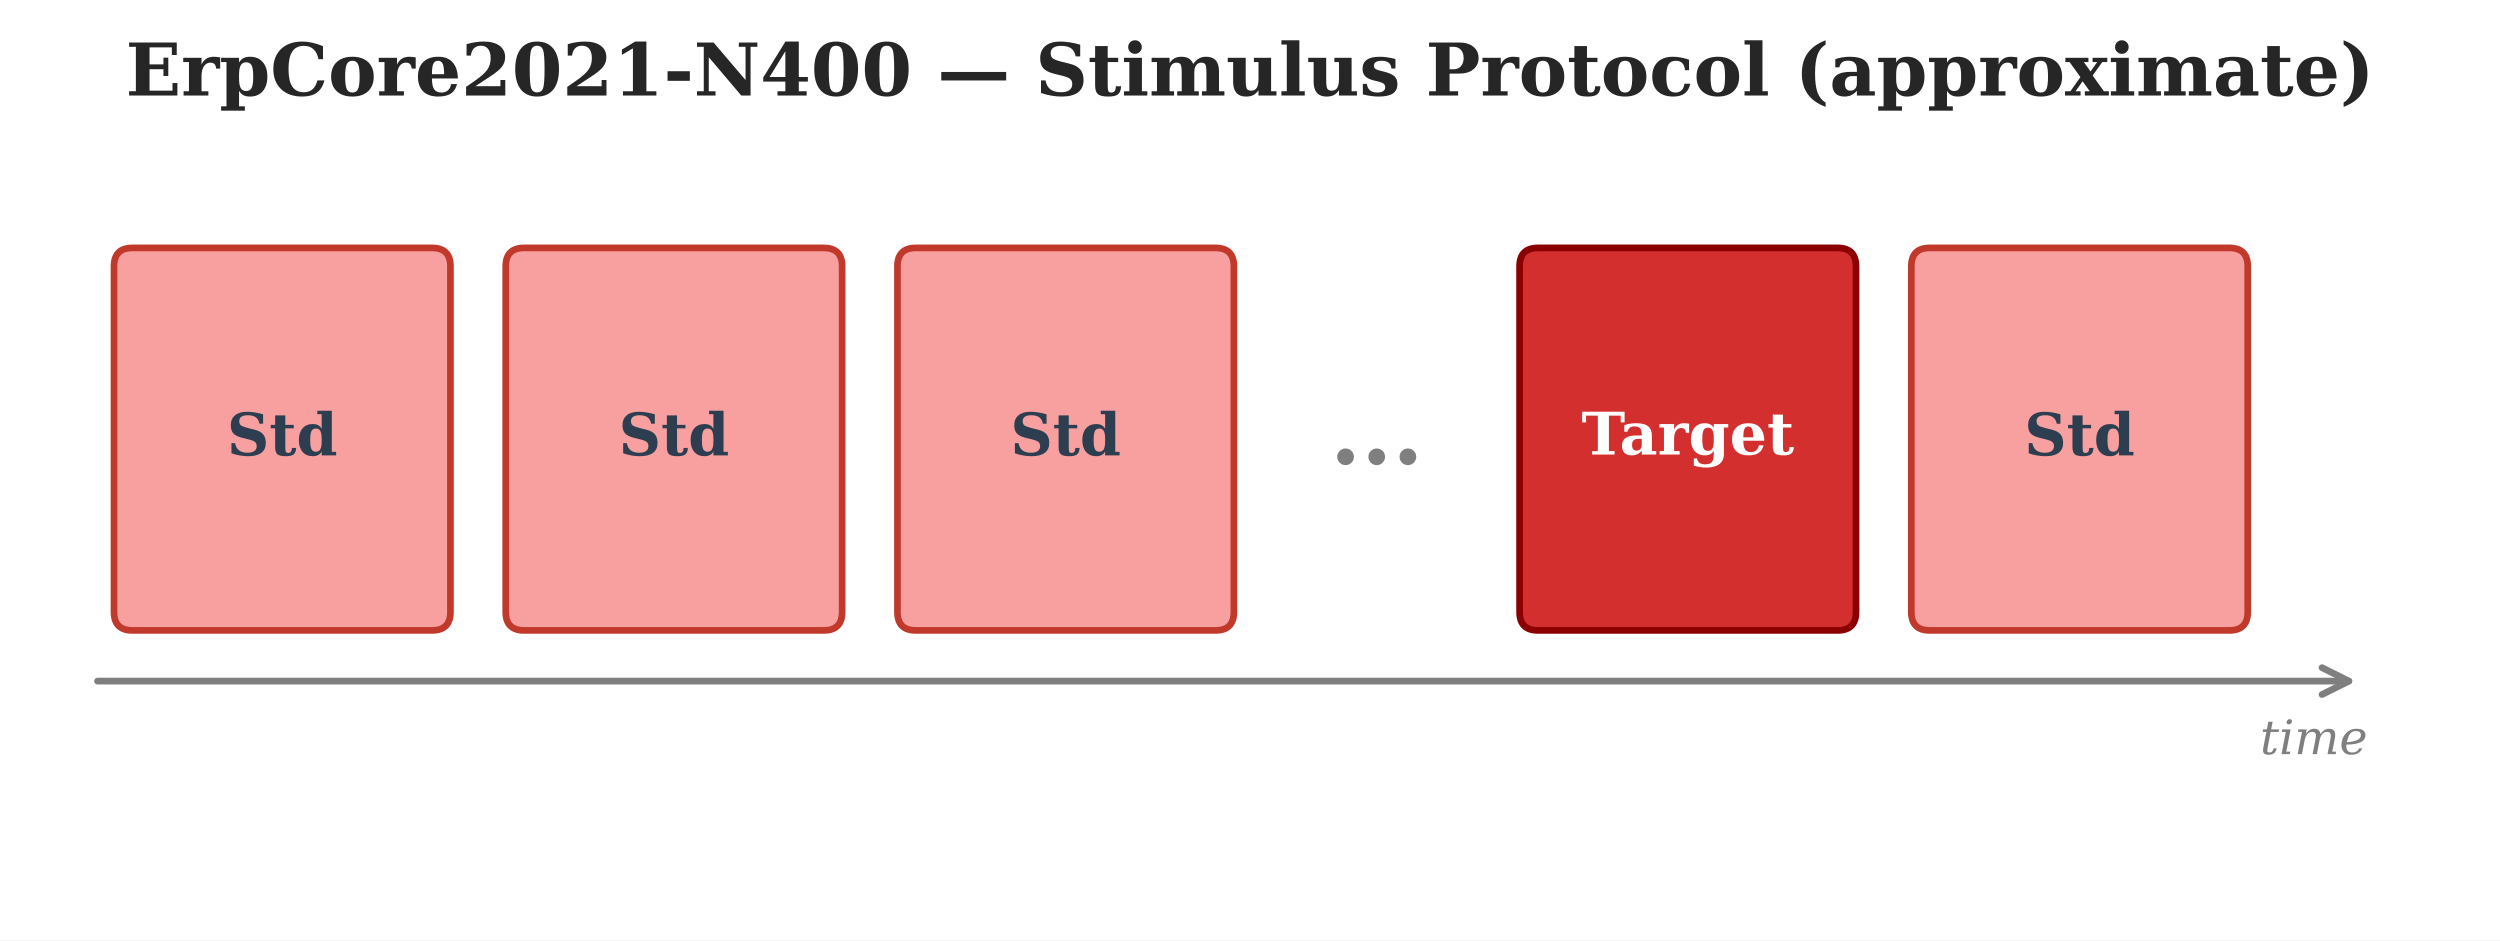
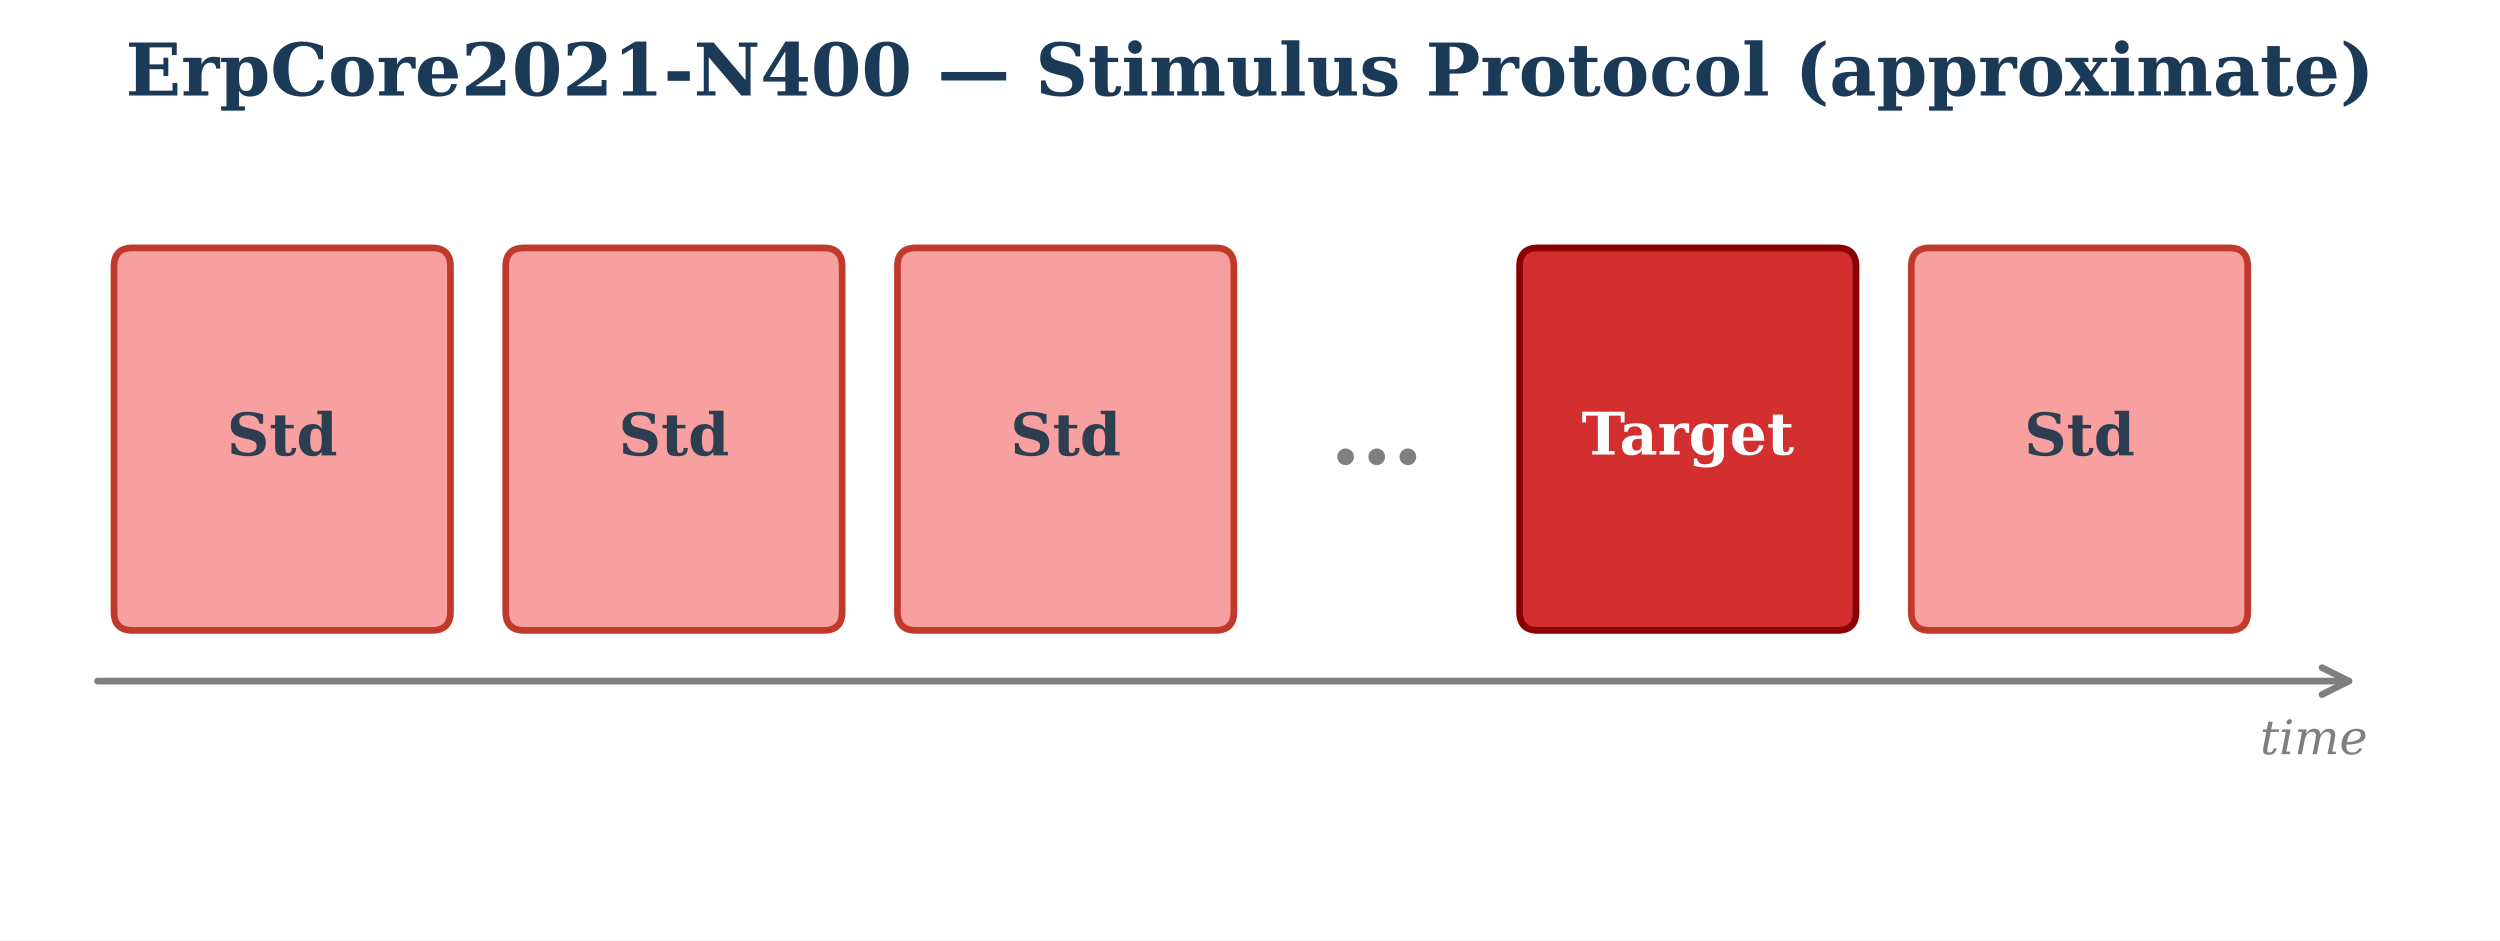
<svg xmlns="http://www.w3.org/2000/svg" xmlns:xlink="http://www.w3.org/1999/xlink" width="446.934pt" height="168.098pt" viewBox="0 0 446.934 168.098" version="1.1">
  <defs>
    <style type="text/css">*{stroke-linejoin: round; stroke-linecap: butt}</style>
  </defs>
  <g id="figure_1">
    <g id="patch_1">
      <path d="M 0 168.098  L 446.934 168.098  L 446.934 0  L 0 0  z " style="fill: #ffffff" />
    </g>
    <g id="axes_1">
      <g id="patch_2">
-         <path d="M 23.677 112.701  L 77.229 112.701  Q 80.525 112.701 80.525 109.406  L 80.525 47.615  Q 80.525 44.32 77.229 44.32  L 23.677 44.32  Q 20.382 44.32 20.382 47.615  L 20.382 109.406  Q 20.382 112.701 23.677 112.701  z " clip-path="url(#p99628ca2be)" style="fill: #f8a0a0; stroke: #c0392b; stroke-width: 1.2" />
+         <path d="M 23.677 112.701  L 77.229 112.701  Q 80.525 112.701 80.525 109.406  L 80.525 47.615  Q 80.525 44.32 77.229 44.32  L 23.677 44.32  Q 20.382 44.32 20.382 47.615  L 20.382 109.406  Q 20.382 112.701 23.677 112.701  z " clip-path="url(#pcf650ef165)" style="fill: #f8a0a0; stroke: #c0392b; stroke-width: 1.2" />
      </g>
      <g id="patch_3">
-         <path d="M 93.707 112.701  L 147.259 112.701  Q 150.554 112.701 150.554 109.406  L 150.554 47.615  Q 150.554 44.32 147.259 44.32  L 93.707 44.32  Q 90.411 44.32 90.411 47.615  L 90.411 109.406  Q 90.411 112.701 93.707 112.701  z " clip-path="url(#p99628ca2be)" style="fill: #f8a0a0; stroke: #c0392b; stroke-width: 1.2" />
+         <path d="M 93.707 112.701  L 147.259 112.701  Q 150.554 112.701 150.554 109.406  L 150.554 47.615  Q 150.554 44.32 147.259 44.32  L 93.707 44.32  Q 90.411 44.32 90.411 47.615  L 90.411 109.406  Q 90.411 112.701 93.707 112.701  z " clip-path="url(#pcf650ef165)" style="fill: #f8a0a0; stroke: #c0392b; stroke-width: 1.2" />
      </g>
      <g id="patch_4">
-         <path d="M 163.736 112.701  L 217.288 112.701  Q 220.584 112.701 220.584 109.406  L 220.584 47.615  Q 220.584 44.32 217.288 44.32  L 163.736 44.32  Q 160.441 44.32 160.441 47.615  L 160.441 109.406  Q 160.441 112.701 163.736 112.701  z " clip-path="url(#p99628ca2be)" style="fill: #f8a0a0; stroke: #c0392b; stroke-width: 1.2" />
+         <path d="M 163.736 112.701  L 217.288 112.701  Q 220.584 112.701 220.584 109.406  L 220.584 47.615  Q 220.584 44.32 217.288 44.32  L 163.736 44.32  Q 160.441 44.32 160.441 47.615  L 160.441 109.406  Q 160.441 112.701 163.736 112.701  z " clip-path="url(#pcf650ef165)" style="fill: #f8a0a0; stroke: #c0392b; stroke-width: 1.2" />
      </g>
      <g id="patch_5">
-         <path d="M 274.959 112.701  L 328.511 112.701  Q 331.807 112.701 331.807 109.406  L 331.807 47.615  Q 331.807 44.32 328.511 44.32  L 274.959 44.32  Q 271.664 44.32 271.664 47.615  L 271.664 109.406  Q 271.664 112.701 274.959 112.701  z " clip-path="url(#p99628ca2be)" style="fill: #d32f2f; stroke: #8b0000; stroke-width: 1.2" />
+         <path d="M 274.959 112.701  L 328.511 112.701  Q 331.807 112.701 331.807 109.406  L 331.807 47.615  Q 331.807 44.32 328.511 44.32  L 274.959 44.32  Q 271.664 44.32 271.664 47.615  L 271.664 109.406  Q 271.664 112.701 274.959 112.701  z " clip-path="url(#pcf650ef165)" style="fill: #d32f2f; stroke: #8b0000; stroke-width: 1.2" />
      </g>
      <g id="patch_6">
-         <path d="M 344.989 112.701  L 398.541 112.701  Q 401.836 112.701 401.836 109.406  L 401.836 47.615  Q 401.836 44.32 398.541 44.32  L 344.989 44.32  Q 341.693 44.32 341.693 47.615  L 341.693 109.406  Q 341.693 112.701 344.989 112.701  z " clip-path="url(#p99628ca2be)" style="fill: #f8a0a0; stroke: #c0392b; stroke-width: 1.2" />
+         <path d="M 344.989 112.701  L 398.541 112.701  Q 401.836 112.701 401.836 109.406  L 401.836 47.615  Q 401.836 44.32 398.541 44.32  L 344.989 44.32  Q 341.693 44.32 341.693 47.615  L 341.693 109.406  Q 341.693 112.701 344.989 112.701  z " clip-path="url(#pcf650ef165)" style="fill: #f8a0a0; stroke: #c0392b; stroke-width: 1.2" />
      </g>
      <g id="text_1">
-         <g clip-path="url(#p99628ca2be)">
+         <g clip-path="url(#pcf650ef165)">
          <g style="fill: #2c3e50" transform="translate(40.56621 81.40781) scale(0.105 -0.105)">
            <defs>
              <path id="DejaVuSerif-Bold-53" d="M 494 225  L 494 1331  L 891 1331  Q 981 806 1318 547  Q 1656 288 2253 288  Q 2738 288 2991 472  Q 3244 656 3244 1013  Q 3244 1294 3072 1450  Q 2900 1606 2363 1741  L 1663 1913  Q 978 2088 700 2398  Q 422 2709 422 3284  Q 422 3978 883 4364  Q 1344 4750 2175 4750  Q 2584 4750 3026 4681  Q 3469 4613 3944 4475  L 3944 3444  L 3547 3444  Q 3456 3925 3150 4148  Q 2844 4372 2278 4372  Q 1816 4372 1580 4211  Q 1344 4050 1344 3731  Q 1344 3441 1506 3289  Q 1669 3138 2303 2975  L 3003 2803  Q 3653 2641 3945 2297  Q 4238 1953 4238 1350  Q 4238 644 3750 276  Q 3263 -91 2316 -91  Q 1859 -91 1409 -12  Q 959 66 494 225  z " transform="scale(0.015625)" />
              <path id="DejaVuSerif-Bold-74" d="M 634 2944  L 153 2944  L 153 3322  L 634 3322  L 634 4353  L 1741 4353  L 1741 3322  L 2663 3322  L 2663 2944  L 1741 2944  L 1741 909  Q 1741 475 1809 369  Q 1878 263 2059 263  Q 2259 263 2356 397  Q 2453 531 2459 813  L 2925 813  Q 2897 313 2651 111  Q 2406 -91 1806 -91  Q 1122 -91 878 123  Q 634 338 634 909  L 634 2944  z " transform="scale(0.015625)" />
              <path id="DejaVuSerif-Bold-64" d="M 2747 1497  L 2747 1825  Q 2747 2406 2597 2665  Q 2447 2925 2119 2925  Q 1775 2925 1636 2651  Q 1497 2378 1497 1663  Q 1497 947 1637 672  Q 1778 397 2119 397  Q 2447 397 2597 656  Q 2747 916 2747 1497  z M 3853 378  L 4325 378  L 4325 0  L 2747 0  L 2747 422  Q 2606 163 2367 36  Q 2128 -91 1778 -91  Q 1072 -91 667 378  Q 263 847 263 1663  Q 263 2481 667 2947  Q 1072 3413 1778 3413  Q 2128 3413 2367 3286  Q 2606 3159 2747 2900  L 2747 4488  L 2272 4488  L 2272 4863  L 3853 4863  L 3853 378  z " transform="scale(0.015625)" />
            </defs>
            <use xlink:href="#DejaVuSerif-Bold-53" />
            <use xlink:href="#DejaVuSerif-Bold-74" transform="translate(72.2168 0)" />
            <use xlink:href="#DejaVuSerif-Bold-64" transform="translate(118.4082 0)" />
          </g>
        </g>
      </g>
      <g id="text_2">
-         <g clip-path="url(#p99628ca2be)">
+         <g clip-path="url(#pcf650ef165)">
          <g style="fill: #2c3e50" transform="translate(110.5956 81.40781) scale(0.105 -0.105)">
            <use xlink:href="#DejaVuSerif-Bold-53" />
            <use xlink:href="#DejaVuSerif-Bold-74" transform="translate(72.2168 0)" />
            <use xlink:href="#DejaVuSerif-Bold-64" transform="translate(118.4082 0)" />
          </g>
        </g>
      </g>
      <g id="text_3">
-         <g clip-path="url(#p99628ca2be)">
+         <g clip-path="url(#pcf650ef165)">
          <g style="fill: #2c3e50" transform="translate(180.625 81.40781) scale(0.105 -0.105)">
            <use xlink:href="#DejaVuSerif-Bold-53" />
            <use xlink:href="#DejaVuSerif-Bold-74" transform="translate(72.2168 0)" />
            <use xlink:href="#DejaVuSerif-Bold-64" transform="translate(118.4082 0)" />
          </g>
        </g>
      </g>
      <g id="text_4">
        <g style="fill: #7f7f7f" transform="translate(237.7688 82.92547) scale(0.16 -0.16)">
          <defs>
            <path id="DejaVuSerif-Bold-2e" d="M 519 506  Q 519 750 694 925  Q 869 1100 1113 1100  Q 1359 1100 1534 925  Q 1709 750 1709 506  Q 1709 259 1534 84  Q 1359 -91 1113 -91  Q 869 -91 694 84  Q 519 259 519 506  z " transform="scale(0.015625)" />
          </defs>
          <use xlink:href="#DejaVuSerif-Bold-2e" />
          <use xlink:href="#DejaVuSerif-Bold-2e" transform="translate(34.81445 0)" />
          <use xlink:href="#DejaVuSerif-Bold-2e" transform="translate(69.62891 0)" />
        </g>
      </g>
      <g id="text_5">
-         <g clip-path="url(#p99628ca2be)">
+         <g clip-path="url(#pcf650ef165)">
          <g style="fill: #ffffff" transform="translate(282.7295 81.25852) scale(0.105 -0.105)">
            <defs>
              <path id="DejaVuSerif-Bold-54" d="M 1159 0  L 1159 378  L 1778 378  L 1778 4238  L 500 4238  L 500 3500  L 72 3500  L 72 4666  L 4697 4666  L 4697 3500  L 4275 3500  L 4275 4238  L 2988 4238  L 2988 378  L 3609 378  L 3609 0  L 1159 0  z " transform="scale(0.015625)" />
              <path id="DejaVuSerif-Bold-61" d="M 3525 2041  L 3525 378  L 4000 378  L 4000 0  L 2419 0  L 2419 422  Q 2200 159 1931 34  Q 1663 -91 1319 -91  Q 809 -91 536 182  Q 263 456 263 966  Q 263 1525 655 1803  Q 1047 2081 1838 2081  L 2419 2081  L 2419 2278  Q 2419 2681 2228 2873  Q 2038 3066 1638 3066  Q 1306 3066 1126 2930  Q 947 2794 872 2484  L 519 2484  L 519 3200  Q 816 3306 1134 3359  Q 1453 3413 1806 3413  Q 2697 3413 3111 3081  Q 3525 2750 3525 2041  z M 2419 1044  L 2419 1709  L 2003 1709  Q 1694 1709 1528 1540  Q 1363 1372 1363 1056  Q 1363 741 1483 584  Q 1603 428 1850 428  Q 2106 428 2262 597  Q 2419 766 2419 1044  z " transform="scale(0.015625)" />
              <path id="DejaVuSerif-Bold-72" d="M 3438 3359  L 3438 2369  L 3084 2369  Q 3066 2634 2941 2764  Q 2816 2894 2578 2894  Q 2216 2894 2006 2575  Q 1797 2256 1797 1691  L 1797 378  L 2400 378  L 2400 0  L 219 0  L 219 378  L 691 378  L 691 2944  L 184 2944  L 184 3322  L 1797 3322  L 1797 2731  Q 1959 3078 2226 3245  Q 2494 3413 2881 3413  Q 2978 3413 3117 3398  Q 3256 3384 3438 3359  z " transform="scale(0.015625)" />
              <path id="DejaVuSerif-Bold-67" d="M 3853 2944  L 3853 44  Q 3853 -656 3354 -1039  Q 2856 -1422 1947 -1422  Q 1616 -1422 1275 -1370  Q 934 -1319 575 -1216  L 575 -422  L 928 -422  Q 975 -750 1192 -909  Q 1409 -1069 1813 -1069  Q 2325 -1069 2536 -823  Q 2747 -578 2747 44  L 2747 422  Q 2606 163 2367 36  Q 2128 -91 1778 -91  Q 1072 -91 667 378  Q 263 847 263 1663  Q 263 2481 667 2947  Q 1072 3413 1778 3413  Q 2128 3413 2367 3286  Q 2606 3159 2747 2900  L 2747 3322  L 4325 3322  L 4325 2944  L 3853 2944  z M 2747 1825  Q 2747 2406 2597 2665  Q 2447 2925 2119 2925  Q 1775 2925 1636 2651  Q 1497 2378 1497 1663  Q 1497 947 1637 672  Q 1778 397 2119 397  Q 2447 397 2597 656  Q 2747 916 2747 1497  L 2747 1825  z " transform="scale(0.015625)" />
              <path id="DejaVuSerif-Bold-65" d="M 2566 1875  Q 2566 2531 2444 2795  Q 2322 3059 2028 3059  Q 1744 3059 1620 2800  Q 1497 2541 1497 1931  L 1497 1875  L 2566 1875  z M 3781 1503  L 1497 1503  L 1497 1478  Q 1497 834 1690 548  Q 1884 263 2316 263  Q 2675 263 2897 453  Q 3119 644 3181 1006  L 3700 1006  Q 3566 441 3166 175  Q 2766 -91 2047 -91  Q 1184 -91 723 364  Q 263 819 263 1663  Q 263 2488 734 2950  Q 1206 3413 2047 3413  Q 2872 3413 3312 2927  Q 3753 2441 3781 1503  z " transform="scale(0.015625)" />
            </defs>
            <use xlink:href="#DejaVuSerif-Bold-54" />
            <use xlink:href="#DejaVuSerif-Bold-61" transform="translate(64.78906 0)" />
            <use xlink:href="#DejaVuSerif-Bold-72" transform="translate(129.584 0)" />
            <use xlink:href="#DejaVuSerif-Bold-67" transform="translate(182.2695 0)" />
            <use xlink:href="#DejaVuSerif-Bold-65" transform="translate(252.1914 0)" />
            <use xlink:href="#DejaVuSerif-Bold-74" transform="translate(315.8145 0)" />
          </g>
        </g>
      </g>
      <g id="text_6">
-         <g clip-path="url(#p99628ca2be)">
+         <g clip-path="url(#pcf650ef165)">
          <g style="fill: #2c3e50" transform="translate(361.8775 81.40781) scale(0.105 -0.105)">
            <use xlink:href="#DejaVuSerif-Bold-53" />
            <use xlink:href="#DejaVuSerif-Bold-74" transform="translate(72.2168 0)" />
            <use xlink:href="#DejaVuSerif-Bold-64" transform="translate(118.4082 0)" />
          </g>
        </g>
      </g>
      <g id="patch_7">
        <path d="M 17.439 121.764  Q 219.35 121.764 419.918 121.764  " style="fill: none; stroke: #7f7f7f; stroke-width: 1.2; stroke-linecap: round" />
        <path d="M 415.118 119.364  L 419.918 121.764  L 415.118 124.164  " style="fill: none; stroke: #7f7f7f; stroke-width: 1.2; stroke-linecap: round" />
      </g>
      <g id="text_7">
        <g style="fill: #7f7f7f" transform="translate(404.0309 134.8136) scale(0.085 -0.085)">
          <defs>
            <path id="DejaVuSerif-Italic-74" d="M 856 2988  L 350 2988  L 416 3322  L 922 3322  L 1122 4353  L 1700 4353  L 1500 3322  L 2581 3322  L 2516 2988  L 1434 2988  L 1025 878  Q 978 631 978 488  Q 978 388 1000 338  Q 1059 219 1278 219  Q 1503 219 1633 351  Q 1763 484 1825 781  L 2259 781  Q 2147 328 1884 118  Q 1622 -91 1169 -91  Q 672 -91 506 131  Q 406 266 406 516  Q 406 675 447 878  L 856 2988  z " transform="scale(0.015625)" />
            <path id="DejaVuSerif-Italic-69" d="M 1009 4353  Q 1038 4497 1163 4603  Q 1288 4709 1434 4709  Q 1578 4709 1663 4603  Q 1728 4522 1728 4422  Q 1728 4388 1719 4353  Q 1691 4206 1567 4103  Q 1444 4000 1297 4000  Q 1150 4000 1066 4103  Q 1003 4181 1003 4281  Q 1003 4316 1009 4353  z M 963 331  L 1506 331  L 1444 0  L 325 0  L 903 2988  L 353 2988  L 419 3322  L 1544 3322  L 963 331  z " transform="scale(0.015625)" />
            <path id="DejaVuSerif-Italic-6d" d="M 3503 2675  Q 3741 3041 4034 3227  Q 4328 3413 4672 3413  Q 5194 3413 5388 3088  Q 5503 2894 5503 2578  Q 5503 2372 5453 2113  L 5106 331  L 5625 331  L 5563 0  L 4469 0  L 4866 2047  Q 4913 2291 4913 2466  Q 4913 2659 4856 2772  Q 4750 2988 4403 2988  Q 4019 2988 3761 2697  Q 3503 2406 3394 1850  L 3034 0  L 2459 0  L 2863 2069  Q 2906 2303 2906 2472  Q 2906 2666 2850 2775  Q 2741 2988 2394 2988  Q 2009 2988 1751 2697  Q 1494 2406 1384 1850  L 1025 0  L 450 0  L 1031 2994  L 481 2994  L 544 3322  L 1669 3322  L 1556 2731  Q 1778 3063 2059 3238  Q 2341 3413 2653 3413  Q 3041 3413 3262 3220  Q 3484 3028 3503 2675  z " transform="scale(0.015625)" />
            <path id="DejaVuSerif-Italic-65" d="M 938 1275  Q 925 1156 925 1050  Q 925 756 1031 563  Q 1216 219 1709 219  Q 2072 219 2250 328  Q 2569 525 2644 778  L 3066 778  Q 2941 381 2475 103  Q 2150 -91 1506 -91  Q 863 -91 516 388  Q 272 722 272 1206  Q 272 1419 319 1659  Q 472 2450 1000 2931  Q 1528 3413 2278 3413  Q 3500 3413 3500 2547  Q 3500 1913 2859 1603  Q 2206 1288 938 1275  z M 2541 1975  Q 2891 2181 2891 2569  Q 2891 3103 2181 3103  Q 1763 3103 1472 2784  Q 1181 2466 1003 1606  Q 2006 1653 2541 1975  z " transform="scale(0.015625)" />
          </defs>
          <use xlink:href="#DejaVuSerif-Italic-74" />
          <use xlink:href="#DejaVuSerif-Italic-69" transform="translate(40.18555 0)" />
          <use xlink:href="#DejaVuSerif-Italic-6d" transform="translate(72.16797 0)" />
          <use xlink:href="#DejaVuSerif-Italic-65" transform="translate(166.9922 0)" />
        </g>
      </g>
      <g id="text_8">
-         <g style="fill: #262626" transform="translate(22.46891 17.07797) scale(0.13 -0.13)">
+         <g style="fill: #1b3a57" transform="translate(22.46891 17.07797) scale(0.13 -0.13)">
          <defs>
            <path id="DejaVuSerif-Bold-45" d="M 300 0  L 300 378  L 897 378  L 897 4288  L 300 4288  L 300 4666  L 4494 4666  L 4494 3566  L 4063 3566  L 4063 4238  L 2100 4238  L 2100 2741  L 3322 2741  L 3322 3334  L 3750 3334  L 3750 1722  L 3322 1722  L 3322 2316  L 2100 2316  L 2100 428  L 4122 428  L 4122 1100  L 4550 1100  L 4550 0  L 300 0  z " transform="scale(0.015625)" />
            <path id="DejaVuSerif-Bold-70" d="M 1728 1825  L 1728 1497  Q 1728 916 1876 656  Q 2025 397 2356 397  Q 2697 397 2836 672  Q 2975 947 2975 1663  Q 2975 2378 2836 2651  Q 2697 2925 2356 2925  Q 2025 2925 1876 2665  Q 1728 2406 1728 1825  z M 622 2944  L 147 2944  L 147 3322  L 1728 3322  L 1728 2900  Q 1869 3159 2106 3286  Q 2344 3413 2694 3413  Q 3403 3413 3811 2945  Q 4219 2478 4219 1663  Q 4219 847 3811 378  Q 3403 -91 2694 -91  Q 2344 -91 2106 36  Q 1869 163 1728 422  L 1728 -953  L 2241 -953  L 2241 -1331  L 147 -1331  L 147 -953  L 622 -953  L 622 2944  z " transform="scale(0.015625)" />
            <path id="DejaVuSerif-Bold-43" d="M 4769 1331  Q 4584 609 4106 259  Q 3628 -91 2822 -91  Q 1641 -91 955 561  Q 269 1213 269 2328  Q 269 3447 955 4098  Q 1641 4750 2822 4750  Q 3238 4750 3688 4650  Q 4138 4550 4641 4347  L 4641 3200  L 4244 3200  Q 4122 3788 3800 4080  Q 3478 4372 2950 4372  Q 2269 4372 1937 3870  Q 1606 3369 1606 2328  Q 1606 1288 1937 788  Q 2269 288 2956 288  Q 3422 288 3717 547  Q 4013 806 4147 1331  L 4769 1331  z " transform="scale(0.015625)" />
            <path id="DejaVuSerif-Bold-6f" d="M 2138 263  Q 2488 263 2630 563  Q 2772 863 2772 1663  Q 2772 2463 2631 2761  Q 2491 3059 2138 3059  Q 1784 3059 1640 2757  Q 1497 2456 1497 1663  Q 1497 869 1640 566  Q 1784 263 2138 263  z M 2138 -91  Q 1259 -91 761 376  Q 263 844 263 1663  Q 263 2484 761 2948  Q 1259 3413 2138 3413  Q 3019 3413 3516 2948  Q 4013 2484 4013 1663  Q 4013 844 3514 376  Q 3016 -91 2138 -91  z " transform="scale(0.015625)" />
            <path id="DejaVuSerif-Bold-32" d="M 844 3513  L 469 3513  L 469 4519  Q 850 4634 1223 4692  Q 1597 4750 1978 4750  Q 2869 4750 3367 4386  Q 3866 4022 3866 3372  Q 3866 2909 3591 2542  Q 3316 2175 2541 1672  L 1241 819  L 3450 819  L 3450 1369  L 3878 1369  L 3878 0  L 428 0  L 428 763  L 1119 1241  Q 2003 1850 2297 2278  Q 2591 2706 2591 3278  Q 2591 3819 2367 4101  Q 2144 4384 1716 4384  Q 1347 4384 1125 4161  Q 903 3938 844 3513  z " transform="scale(0.015625)" />
            <path id="DejaVuSerif-Bold-30" d="M 2228 275  Q 2603 275 2742 615  Q 2881 956 2881 2328  Q 2881 3691 2742 4037  Q 2603 4384 2228 4384  Q 1853 4384 1714 4043  Q 1575 3703 1575 2328  Q 1575 956 1714 615  Q 1853 275 2228 275  z M 2228 -91  Q 1294 -91 797 532  Q 300 1156 300 2328  Q 300 3500 797 4125  Q 1294 4750 2228 4750  Q 3159 4750 3656 4125  Q 4153 3500 4153 2328  Q 4153 1156 3656 532  Q 3159 -91 2228 -91  z " transform="scale(0.015625)" />
            <path id="DejaVuSerif-Bold-31" d="M 878 0  L 878 378  L 1753 378  L 1753 4153  L 781 3578  L 781 4044  L 1953 4750  L 2938 4750  L 2938 378  L 3816 378  L 3816 0  L 878 0  z " transform="scale(0.015625)" />
            <path id="DejaVuSerif-Bold-2d" d="M 347 2138  L 2309 2138  L 2309 1294  L 347 1294  L 347 2138  z " transform="scale(0.015625)" />
            <path id="DejaVuSerif-Bold-4e" d="M 281 0  L 281 378  L 878 378  L 878 4288  L 281 4288  L 281 4666  L 1741 4666  L 4556 1363  L 4556 4288  L 3963 4288  L 3963 4666  L 5594 4666  L 5594 4288  L 4997 4288  L 4997 0  L 4178 0  L 1319 3372  L 1319 378  L 1913 378  L 1913 0  L 281 0  z " transform="scale(0.015625)" />
            <path id="DejaVuSerif-Bold-34" d="M 4084 0  L 1516 0  L 1516 378  L 2209 378  L 2209 1228  L 263 1228  L 263 1588  L 2216 4750  L 3391 4750  L 3391 1631  L 4191 1631  L 4191 1228  L 3391 1228  L 3391 378  L 4084 378  L 4084 0  z M 2209 1631  L 2209 3897  L 819 1631  L 2209 1631  z " transform="scale(0.015625)" />
            <path id="DejaVuSerif-Bold-20" transform="scale(0.015625)" />
            <path id="DejaVuSerif-Bold-2014" d="M 344 2075  L 6056 2075  L 6056 1325  L 344 1325  L 344 2075  z " transform="scale(0.015625)" />
            <path id="DejaVuSerif-Bold-69" d="M 588 4263  Q 588 4516 763 4689  Q 938 4863 1191 4863  Q 1438 4863 1611 4689  Q 1784 4516 1784 4263  Q 1784 4016 1611 3842  Q 1438 3669 1191 3669  Q 938 3669 763 3841  Q 588 4013 588 4263  z M 1797 378  L 2272 378  L 2272 0  L 219 0  L 219 378  L 691 378  L 691 2944  L 219 2944  L 219 3322  L 1797 3322  L 1797 378  z " transform="scale(0.015625)" />
            <path id="DejaVuSerif-Bold-6d" d="M 3884 2778  Q 4116 3109 4384 3261  Q 4653 3413 5013 3413  Q 5584 3413 5867 3089  Q 6150 2766 6150 2113  L 6150 378  L 6625 378  L 6625 0  L 4647 0  L 4647 378  L 5044 378  L 5044 1947  Q 5044 2569 4948 2731  Q 4853 2894 4594 2894  Q 4300 2894 4137 2667  Q 3975 2441 3975 2022  L 3975 378  L 4372 378  L 4372 0  L 2472 0  L 2472 378  L 2869 378  L 2869 1947  Q 2869 2569 2772 2731  Q 2675 2894 2419 2894  Q 2122 2894 1959 2667  Q 1797 2441 1797 2022  L 1797 378  L 2194 378  L 2194 0  L 219 0  L 219 378  L 691 378  L 691 2944  L 219 2944  L 219 3322  L 1797 3322  L 1797 2853  Q 1991 3144 2241 3278  Q 2491 3413 2834 3413  Q 3241 3413 3494 3258  Q 3747 3103 3884 2778  z " transform="scale(0.015625)" />
            <path id="DejaVuSerif-Bold-75" d="M 3963 3322  L 3963 378  L 4434 378  L 4434 0  L 2853 0  L 2853 469  Q 2656 172 2400 40  Q 2144 -91 1753 -91  Q 1194 -91 908 239  Q 622 569 622 1209  L 622 2944  L 147 2944  L 147 3322  L 1728 3322  L 1728 1381  Q 1728 763 1831 595  Q 1934 428 2209 428  Q 2544 428 2698 675  Q 2853 922 2853 1459  L 2853 2944  L 2450 2944  L 2450 3322  L 3963 3322  z " transform="scale(0.015625)" />
            <path id="DejaVuSerif-Bold-6c" d="M 1797 378  L 2272 378  L 2272 0  L 219 0  L 219 378  L 691 378  L 691 4488  L 219 4488  L 219 4863  L 1797 4863  L 1797 378  z " transform="scale(0.015625)" />
            <path id="DejaVuSerif-Bold-73" d="M 300 97  L 300 1025  L 653 1025  Q 697 653 931 458  Q 1166 263 1569 263  Q 1906 263 2086 380  Q 2266 497 2266 716  Q 2266 916 2152 1025  Q 2038 1134 1709 1216  L 1253 1331  Q 738 1459 506 1698  Q 275 1938 275 2344  Q 275 2884 650 3148  Q 1025 3413 1806 3413  Q 2100 3413 2433 3364  Q 2766 3316 3169 3213  L 3169 2375  L 2816 2375  Q 2788 2716 2573 2887  Q 2359 3059 1959 3059  Q 1622 3059 1448 2951  Q 1275 2844 1275 2638  Q 1275 2469 1375 2372  Q 1475 2275 1734 2209  L 2188 2094  Q 2841 1928 3091 1684  Q 3341 1441 3341 1006  Q 3341 444 2939 176  Q 2538 -91 1691 -91  Q 1381 -91 1034 -44  Q 688 3 300 97  z " transform="scale(0.015625)" />
            <path id="DejaVuSerif-Bold-50" d="M 300 0  L 300 378  L 897 378  L 897 4288  L 300 4288  L 300 4666  L 2956 4666  Q 3734 4666 4193 4295  Q 4653 3925 4653 3303  Q 4653 2678 4192 2304  Q 3731 1931 2956 1931  L 2100 1931  L 2100 378  L 2853 378  L 2853 0  L 300 0  z M 2100 2309  L 2450 2309  Q 2856 2309 3098 2579  Q 3341 2850 3341 3303  Q 3341 3753 3100 4020  Q 2859 4288 2450 4288  L 2100 4288  L 2100 2309  z " transform="scale(0.015625)" />
            <path id="DejaVuSerif-Bold-63" d="M 3609 1038  Q 3491 469 3123 189  Q 2756 -91 2125 -91  Q 1238 -91 750 368  Q 263 828 263 1663  Q 263 2488 744 2950  Q 1225 3413 2081 3413  Q 2428 3413 2781 3347  Q 3134 3281 3500 3150  L 3500 2228  L 3150 2228  Q 3100 2650 2903 2854  Q 2706 3059 2350 3059  Q 1888 3059 1692 2746  Q 1497 2434 1497 1663  Q 1497 909 1687 586  Q 1878 263 2309 263  Q 2644 263 2845 463  Q 3047 663 3091 1038  L 3609 1038  z " transform="scale(0.015625)" />
            <path id="DejaVuSerif-Bold-28" d="M 2694 -997  Q 1641 -606 1122 122  Q 603 850 603 1931  Q 603 3013 1115 3731  Q 1628 4450 2694 4863  L 2694 4488  Q 2200 4188 1983 3598  Q 1766 3009 1766 1931  Q 1766 856 1983 267  Q 2200 -322 2694 -622  L 2694 -997  z " transform="scale(0.015625)" />
            <path id="DejaVuSerif-Bold-78" d="M 2247 2119  L 2834 2944  L 2425 2944  L 2425 3322  L 3719 3322  L 3719 2944  L 3278 2944  L 2431 1759  L 3419 378  L 3859 378  L 3859 0  L 1747 0  L 1747 378  L 2175 378  L 1550 1253  L 922 378  L 1369 378  L 1369 0  L 0 0  L 0 378  L 475 378  L 1356 1619  L 403 2944  L 31 2944  L 31 3322  L 2059 3322  L 2059 2944  L 1656 2944  L 2247 2119  z " transform="scale(0.015625)" />
            <path id="DejaVuSerif-Bold-29" d="M 325 -997  L 325 -622  Q 819 -322 1036 267  Q 1253 856 1253 1931  Q 1253 3009 1036 3598  Q 819 4188 325 4488  L 325 4863  Q 1391 4450 1905 3731  Q 2419 3013 2419 1931  Q 2419 850 1898 122  Q 1378 -606 325 -997  z " transform="scale(0.015625)" />
          </defs>
          <use xlink:href="#DejaVuSerif-Bold-45" />
          <use xlink:href="#DejaVuSerif-Bold-72" transform="translate(76.2207 0)" />
          <use xlink:href="#DejaVuSerif-Bold-70" transform="translate(128.9062 0)" />
          <use xlink:href="#DejaVuSerif-Bold-43" transform="translate(198.8281 0)" />
          <use xlink:href="#DejaVuSerif-Bold-6f" transform="translate(278.418 0)" />
          <use xlink:href="#DejaVuSerif-Bold-72" transform="translate(345.1172 0)" />
          <use xlink:href="#DejaVuSerif-Bold-65" transform="translate(397.8027 0)" />
          <use xlink:href="#DejaVuSerif-Bold-32" transform="translate(461.4258 0)" />
          <use xlink:href="#DejaVuSerif-Bold-30" transform="translate(531.0059 0)" />
          <use xlink:href="#DejaVuSerif-Bold-32" transform="translate(600.5859 0)" />
          <use xlink:href="#DejaVuSerif-Bold-31" transform="translate(670.166 0)" />
          <use xlink:href="#DejaVuSerif-Bold-2d" transform="translate(739.7461 0)" />
          <use xlink:href="#DejaVuSerif-Bold-4e" transform="translate(781.25 0)" />
          <use xlink:href="#DejaVuSerif-Bold-34" transform="translate(872.6562 0)" />
          <use xlink:href="#DejaVuSerif-Bold-30" transform="translate(942.2363 0)" />
          <use xlink:href="#DejaVuSerif-Bold-30" transform="translate(1011.816 0)" />
          <use xlink:href="#DejaVuSerif-Bold-20" transform="translate(1081.396 0)" />
          <use xlink:href="#DejaVuSerif-Bold-2014" transform="translate(1116.211 0)" />
          <use xlink:href="#DejaVuSerif-Bold-20" transform="translate(1216.211 0)" />
          <use xlink:href="#DejaVuSerif-Bold-53" transform="translate(1251.025 0)" />
          <use xlink:href="#DejaVuSerif-Bold-74" transform="translate(1323.242 0)" />
          <use xlink:href="#DejaVuSerif-Bold-69" transform="translate(1369.434 0)" />
          <use xlink:href="#DejaVuSerif-Bold-6d" transform="translate(1407.422 0)" />
          <use xlink:href="#DejaVuSerif-Bold-75" transform="translate(1513.232 0)" />
          <use xlink:href="#DejaVuSerif-Bold-6c" transform="translate(1585.938 0)" />
          <use xlink:href="#DejaVuSerif-Bold-75" transform="translate(1623.926 0)" />
          <use xlink:href="#DejaVuSerif-Bold-73" transform="translate(1696.631 0)" />
          <use xlink:href="#DejaVuSerif-Bold-20" transform="translate(1752.93 0)" />
          <use xlink:href="#DejaVuSerif-Bold-50" transform="translate(1787.744 0)" />
          <use xlink:href="#DejaVuSerif-Bold-72" transform="translate(1862.939 0)" />
          <use xlink:href="#DejaVuSerif-Bold-6f" transform="translate(1915.625 0)" />
          <use xlink:href="#DejaVuSerif-Bold-74" transform="translate(1982.324 0)" />
          <use xlink:href="#DejaVuSerif-Bold-6f" transform="translate(2028.516 0)" />
          <use xlink:href="#DejaVuSerif-Bold-63" transform="translate(2095.215 0)" />
          <use xlink:href="#DejaVuSerif-Bold-6f" transform="translate(2156.104 0)" />
          <use xlink:href="#DejaVuSerif-Bold-6c" transform="translate(2222.803 0)" />
          <use xlink:href="#DejaVuSerif-Bold-20" transform="translate(2260.791 0)" />
          <use xlink:href="#DejaVuSerif-Bold-28" transform="translate(2295.605 0)" />
          <use xlink:href="#DejaVuSerif-Bold-61" transform="translate(2342.92 0)" />
          <use xlink:href="#DejaVuSerif-Bold-70" transform="translate(2407.715 0)" />
          <use xlink:href="#DejaVuSerif-Bold-70" transform="translate(2477.637 0)" />
          <use xlink:href="#DejaVuSerif-Bold-72" transform="translate(2547.559 0)" />
          <use xlink:href="#DejaVuSerif-Bold-6f" transform="translate(2600.244 0)" />
          <use xlink:href="#DejaVuSerif-Bold-78" transform="translate(2666.943 0)" />
          <use xlink:href="#DejaVuSerif-Bold-69" transform="translate(2726.562 0)" />
          <use xlink:href="#DejaVuSerif-Bold-6d" transform="translate(2764.551 0)" />
          <use xlink:href="#DejaVuSerif-Bold-61" transform="translate(2870.361 0)" />
          <use xlink:href="#DejaVuSerif-Bold-74" transform="translate(2935.156 0)" />
          <use xlink:href="#DejaVuSerif-Bold-65" transform="translate(2981.348 0)" />
          <use xlink:href="#DejaVuSerif-Bold-29" transform="translate(3044.971 0)" />
        </g>
      </g>
    </g>
  </g>
  <defs>
-     <clipPath id="p99628ca2be">
+     <clipPath id="pcf650ef165">
      <rect x="7.2" y="29.078" width="432.534" height="131.82" />
    </clipPath>
  </defs>
</svg>
